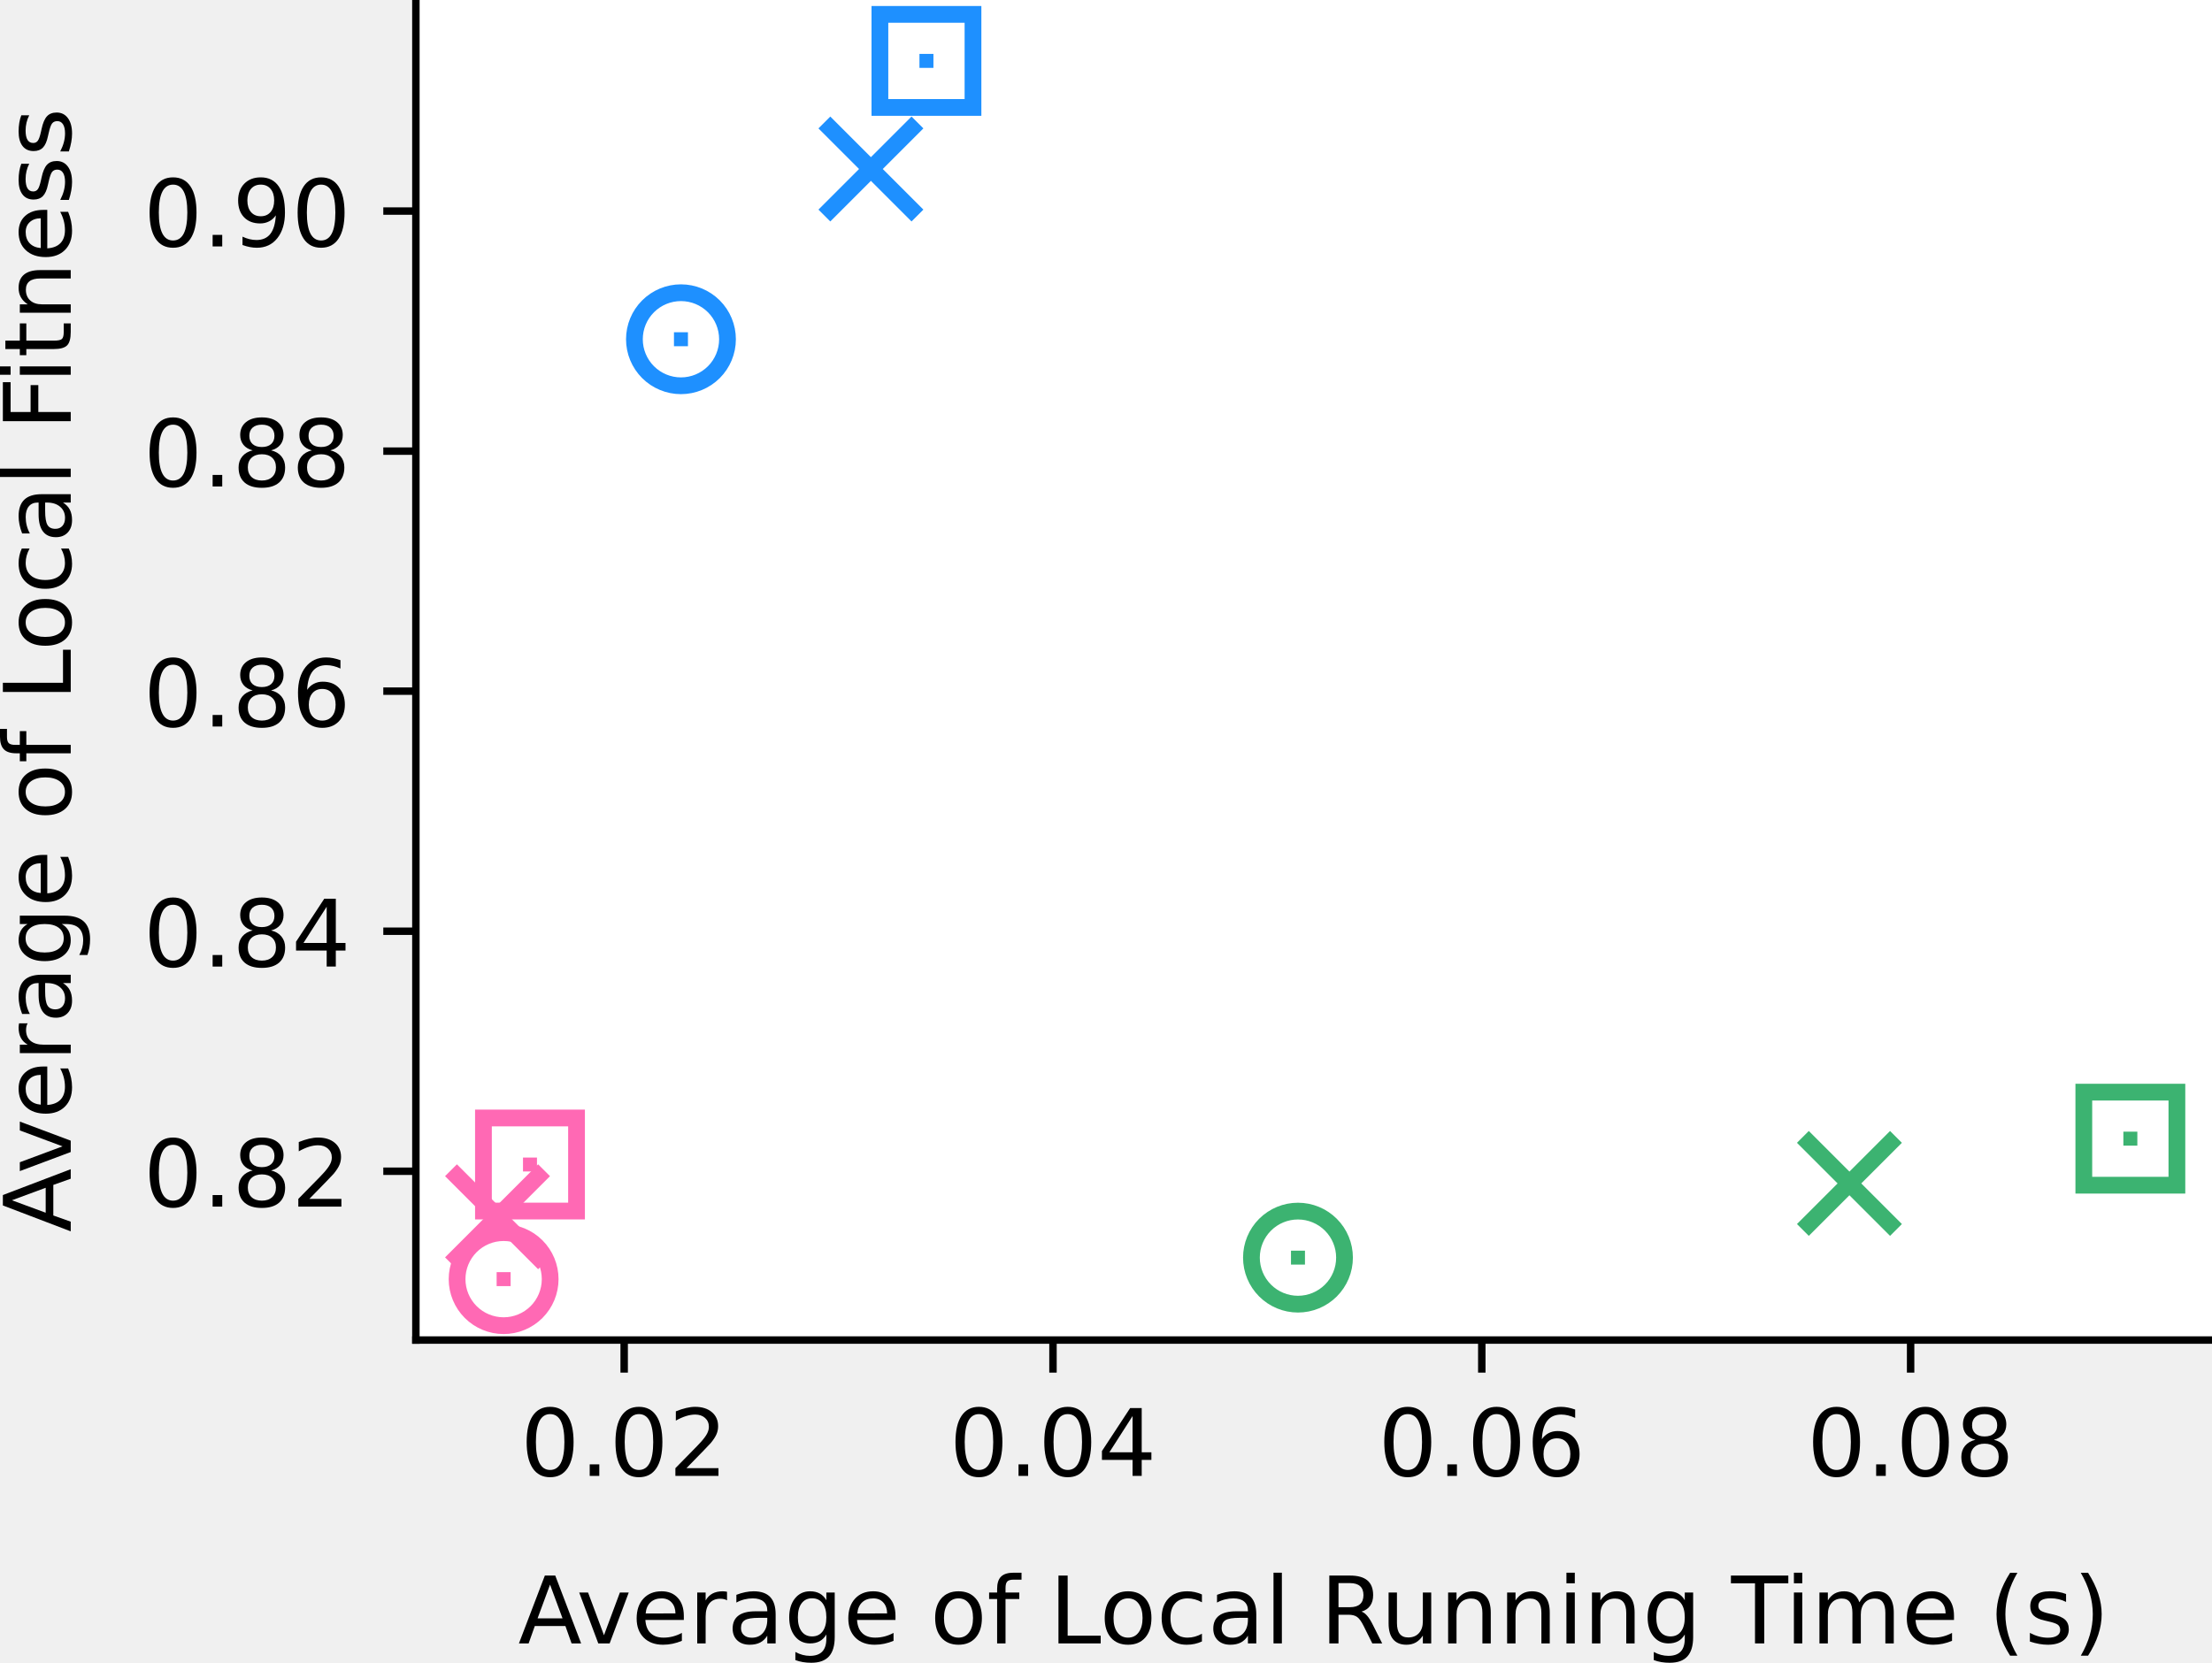
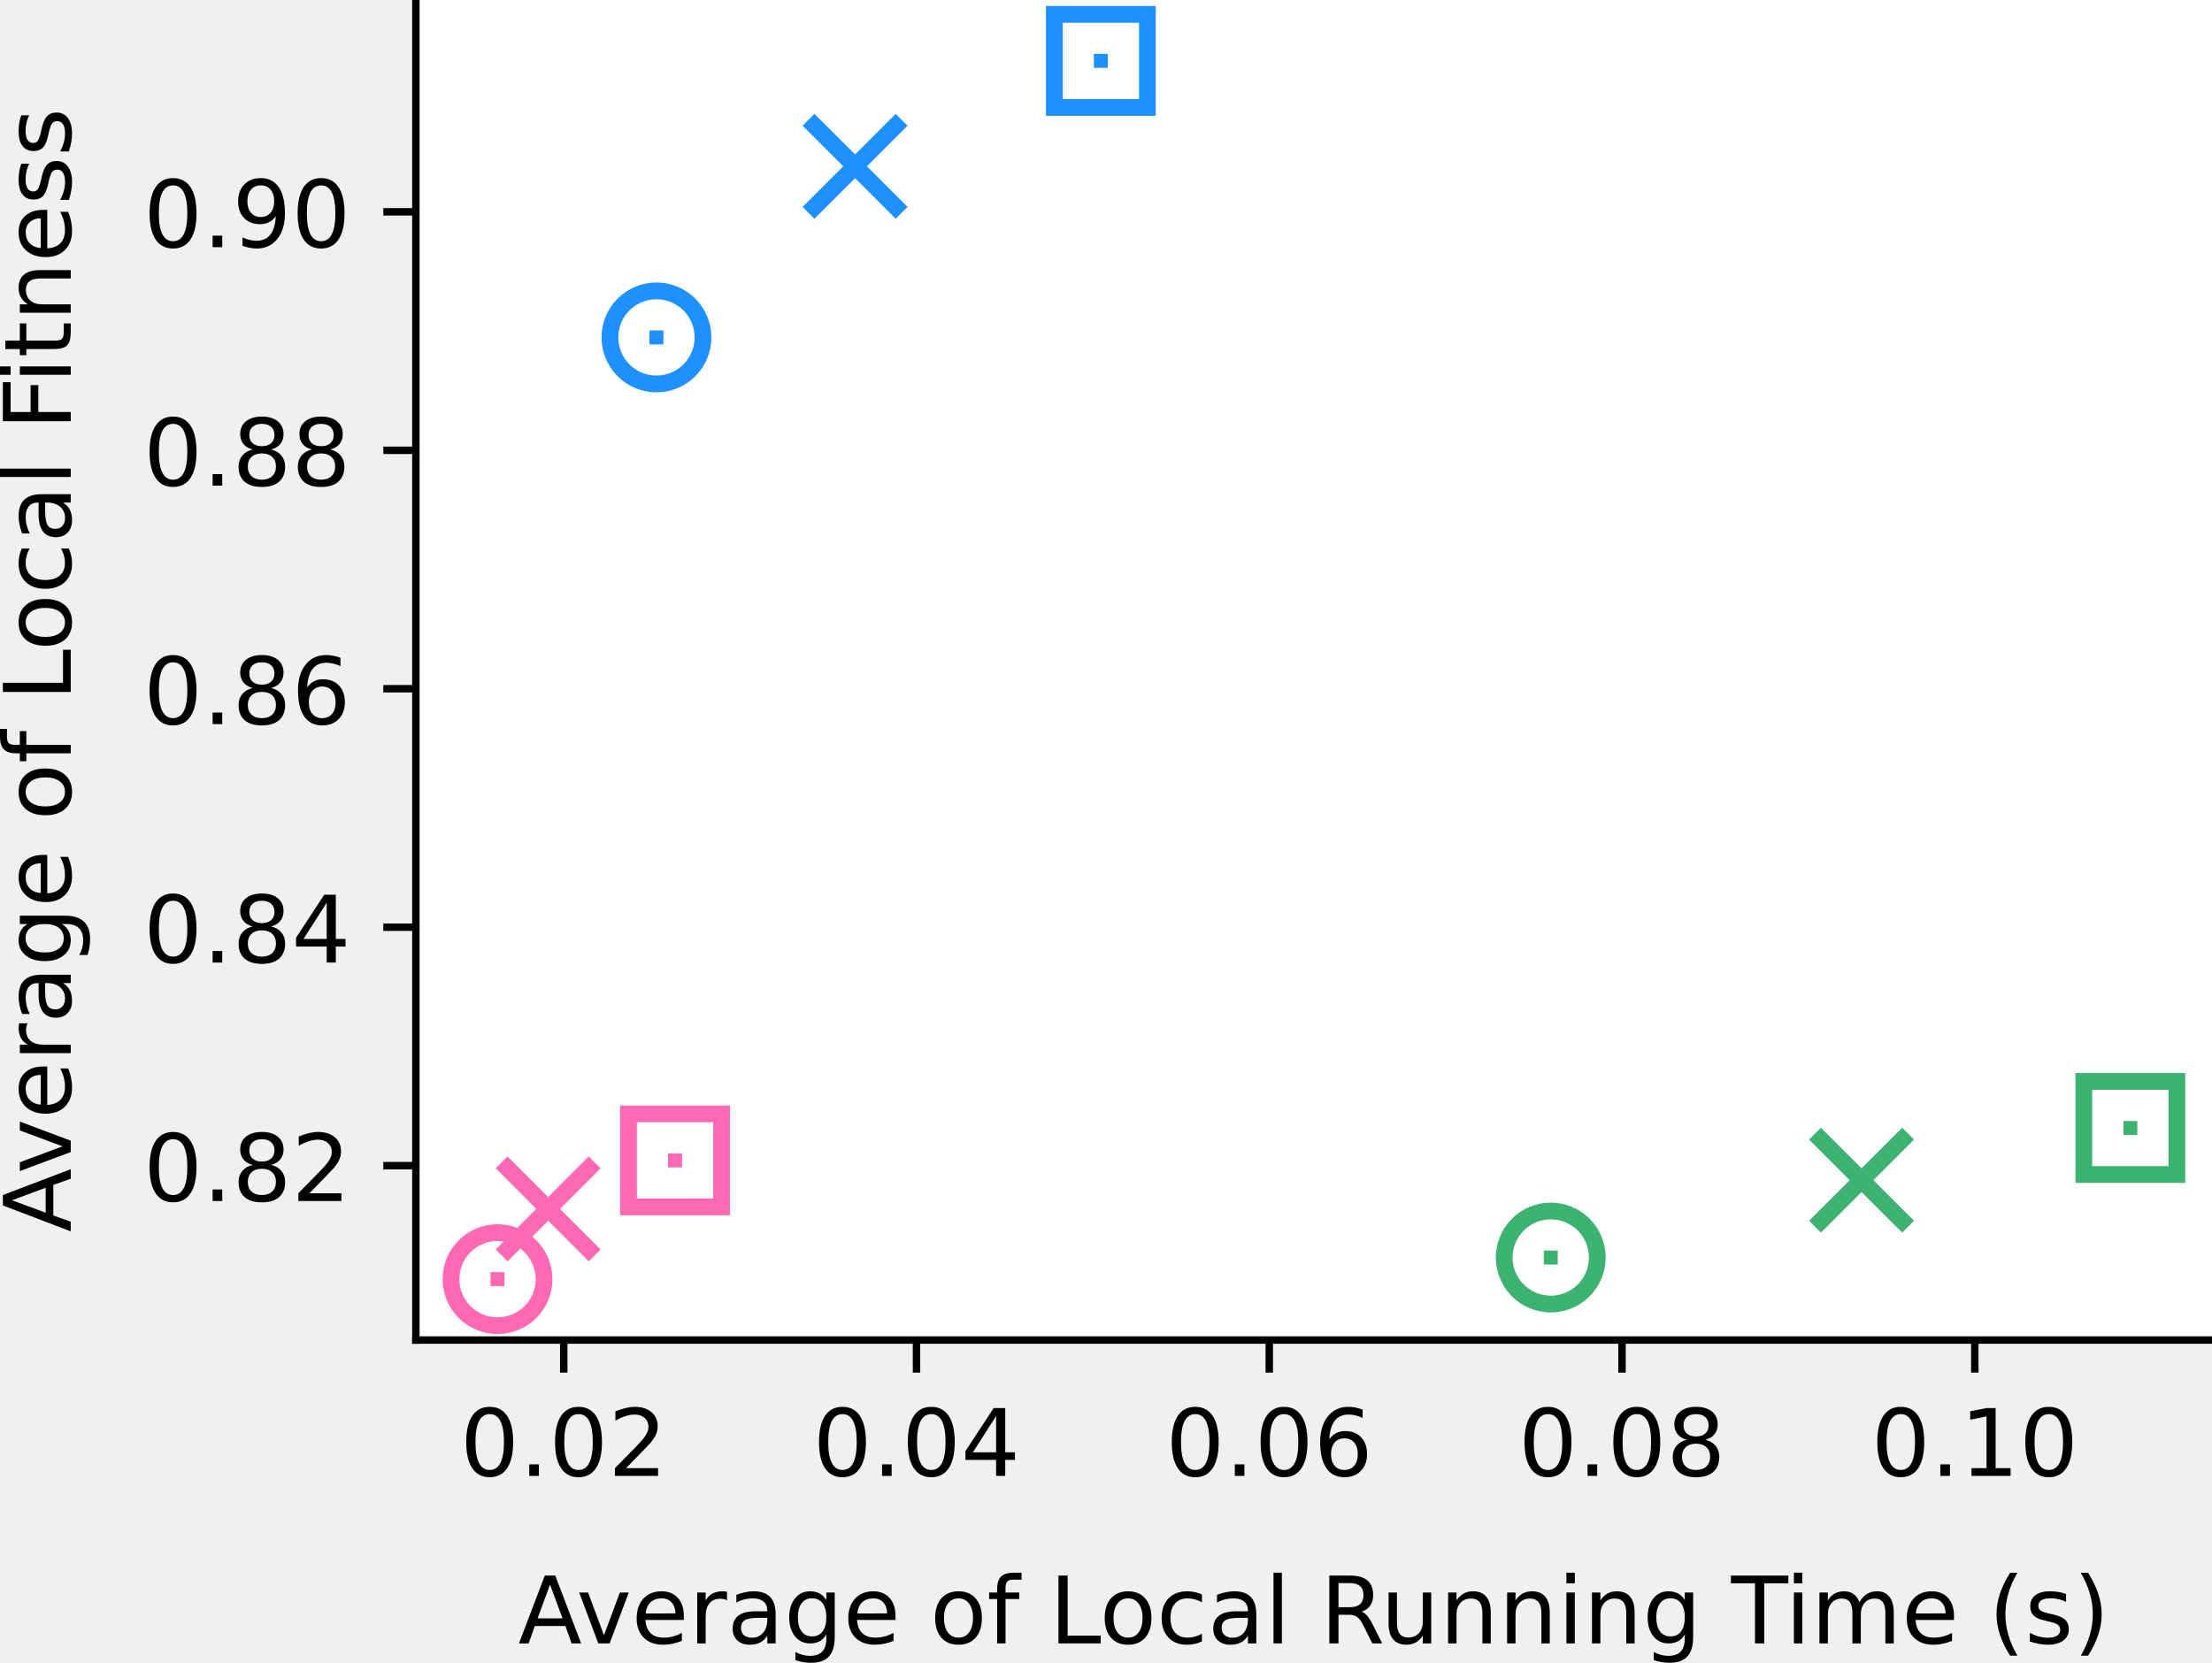
<svg xmlns="http://www.w3.org/2000/svg" xmlns:xlink="http://www.w3.org/1999/xlink" height="178.678pt" version="1.1" viewBox="0 0 237.638 178.678" width="237.638pt">
  <defs>
    <style type="text/css">*{stroke-linecap:butt;stroke-linejoin:round;}</style>
  </defs>
  <g id="figure_1">
    <g id="patch_1">
      <path d="M 0 178.678  L 237.638 178.678  L 237.638 0  L 0 0  z " style="fill:none;" />
    </g>
    <g id="axes_1">
      <g id="patch_2">
        <path d="M 44.678 144  L 237.638 144  L 237.638 0  L 44.678 0  z " style="fill:#ffffff;" />
      </g>
      <g id="matplotlib.axis_1">
        <g id="xtick_1">
          <g id="line2d_1">
            <defs>
-               <path d="M 0 0  L 0 3.5  " id="m10779508b9" style="stroke:#000000;stroke-width:0.8;" />
+               <path d="M 0 0  L 0 3.5  " id="m04b7992886" style="stroke:#000000;stroke-width:0.8;" />
            </defs>
            <g>
-               <use style="stroke:#000000;stroke-width:0.8;" x="67.055" xlink:href="#m10779508b9" y="144" />
+               <use style="stroke:#000000;stroke-width:0.8;" x="60.563" xlink:href="#m04b7992886" y="144" />
            </g>
          </g>
          <g id="text_1">
-             <g transform="translate(55.92201 158.5984)scale(0.1 -0.1)">
+             <g transform="translate(49.43037 158.5984)scale(0.1 -0.1)">
              <defs>
                <path d="M 31.781 66.406  Q 24.172 66.406 20.328 58.906  Q 16.5 51.422 16.5 36.375  Q 16.5 21.391 20.328 13.891  Q 24.172 6.391 31.781 6.391  Q 39.453 6.391 43.281 13.891  Q 47.125 21.391 47.125 36.375  Q 47.125 51.422 43.281 58.906  Q 39.453 66.406 31.781 66.406  z M 31.781 74.219  Q 44.047 74.219 50.516 64.516  Q 56.984 54.828 56.984 36.375  Q 56.984 17.969 50.516 8.266  Q 44.047 -1.422 31.781 -1.422  Q 19.531 -1.422 13.062 8.266  Q 6.594 17.969 6.594 36.375  Q 6.594 54.828 13.062 64.516  Q 19.531 74.219 31.781 74.219  z " id="DejaVuSans-48" />
                <path d="M 10.688 12.406  L 21 12.406  L 21 0  L 10.688 0  z " id="DejaVuSans-46" />
                <path d="M 19.188 8.297  L 53.609 8.297  L 53.609 0  L 7.328 0  L 7.328 8.297  Q 12.938 14.109 22.625 23.891  Q 32.328 33.688 34.812 36.531  Q 39.547 41.844 41.422 45.531  Q 43.312 49.219 43.312 52.781  Q 43.312 58.594 39.234 62.25  Q 35.156 65.922 28.609 65.922  Q 23.969 65.922 18.812 64.312  Q 13.672 62.703 7.812 59.422  L 7.812 69.391  Q 13.766 71.781 18.938 73  Q 24.125 74.219 28.422 74.219  Q 39.75 74.219 46.484 68.547  Q 53.219 62.891 53.219 53.422  Q 53.219 48.922 51.531 44.891  Q 49.859 40.875 45.406 35.406  Q 44.188 33.984 37.641 27.219  Q 31.109 20.453 19.188 8.297  z " id="DejaVuSans-50" />
              </defs>
              <use xlink:href="#DejaVuSans-48" />
              <use x="63.623" xlink:href="#DejaVuSans-46" />
              <use x="95.41" xlink:href="#DejaVuSans-48" />
              <use x="159.033" xlink:href="#DejaVuSans-50" />
            </g>
          </g>
        </g>
        <g id="xtick_2">
          <g id="line2d_2">
            <g>
-               <use style="stroke:#000000;stroke-width:0.8;" x="113.123" xlink:href="#m10779508b9" y="144" />
+               <use style="stroke:#000000;stroke-width:0.8;" x="98.461" xlink:href="#m04b7992886" y="144" />
            </g>
          </g>
          <g id="text_2">
-             <g transform="translate(101.9903 158.5984)scale(0.1 -0.1)">
+             <g transform="translate(87.3283 158.5984)scale(0.1 -0.1)">
              <defs>
                <path d="M 37.797 64.312  L 12.891 25.391  L 37.797 25.391  z M 35.203 72.906  L 47.609 72.906  L 47.609 25.391  L 58.016 25.391  L 58.016 17.188  L 47.609 17.188  L 47.609 0  L 37.797 0  L 37.797 17.188  L 4.891 17.188  L 4.891 26.703  z " id="DejaVuSans-52" />
              </defs>
              <use xlink:href="#DejaVuSans-48" />
              <use x="63.623" xlink:href="#DejaVuSans-46" />
              <use x="95.41" xlink:href="#DejaVuSans-48" />
              <use x="159.033" xlink:href="#DejaVuSans-52" />
            </g>
          </g>
        </g>
        <g id="xtick_3">
          <g id="line2d_3">
            <g>
-               <use style="stroke:#000000;stroke-width:0.8;" x="159.191" xlink:href="#m10779508b9" y="144" />
+               <use style="stroke:#000000;stroke-width:0.8;" x="136.359" xlink:href="#m04b7992886" y="144" />
            </g>
          </g>
          <g id="text_3">
-             <g transform="translate(148.0587 158.5984)scale(0.1 -0.1)">
+             <g transform="translate(125.2262 158.5984)scale(0.1 -0.1)">
              <defs>
                <path d="M 33.016 40.375  Q 26.375 40.375 22.484 35.828  Q 18.609 31.297 18.609 23.391  Q 18.609 15.531 22.484 10.953  Q 26.375 6.391 33.016 6.391  Q 39.656 6.391 43.531 10.953  Q 47.406 15.531 47.406 23.391  Q 47.406 31.297 43.531 35.828  Q 39.656 40.375 33.016 40.375  z M 52.594 71.297  L 52.594 62.312  Q 48.875 64.062 45.094 64.984  Q 41.312 65.922 37.594 65.922  Q 27.828 65.922 22.672 59.328  Q 17.531 52.734 16.797 39.406  Q 19.672 43.656 24.016 45.922  Q 28.375 48.188 33.594 48.188  Q 44.578 48.188 50.953 41.516  Q 57.328 34.859 57.328 23.391  Q 57.328 12.156 50.688 5.359  Q 44.047 -1.422 33.016 -1.422  Q 20.359 -1.422 13.672 8.266  Q 6.984 17.969 6.984 36.375  Q 6.984 53.656 15.188 63.938  Q 23.391 74.219 37.203 74.219  Q 40.922 74.219 44.703 73.484  Q 48.484 72.75 52.594 71.297  z " id="DejaVuSans-54" />
              </defs>
              <use xlink:href="#DejaVuSans-48" />
              <use x="63.623" xlink:href="#DejaVuSans-46" />
              <use x="95.41" xlink:href="#DejaVuSans-48" />
              <use x="159.033" xlink:href="#DejaVuSans-54" />
            </g>
          </g>
        </g>
        <g id="xtick_4">
          <g id="line2d_4">
            <g>
-               <use style="stroke:#000000;stroke-width:0.8;" x="205.26" xlink:href="#m10779508b9" y="144" />
+               <use style="stroke:#000000;stroke-width:0.8;" x="174.257" xlink:href="#m04b7992886" y="144" />
            </g>
          </g>
          <g id="text_4">
-             <g transform="translate(194.127 158.5984)scale(0.1 -0.1)">
+             <g transform="translate(163.1241 158.5984)scale(0.1 -0.1)">
              <defs>
                <path d="M 31.781 34.625  Q 24.75 34.625 20.719 30.859  Q 16.703 27.094 16.703 20.516  Q 16.703 13.922 20.719 10.156  Q 24.75 6.391 31.781 6.391  Q 38.812 6.391 42.859 10.172  Q 46.922 13.969 46.922 20.516  Q 46.922 27.094 42.891 30.859  Q 38.875 34.625 31.781 34.625  z M 21.922 38.812  Q 15.578 40.375 12.031 44.719  Q 8.5 49.078 8.5 55.328  Q 8.5 64.062 14.719 69.141  Q 20.953 74.219 31.781 74.219  Q 42.672 74.219 48.875 69.141  Q 55.078 64.062 55.078 55.328  Q 55.078 49.078 51.531 44.719  Q 48 40.375 41.703 38.812  Q 48.828 37.156 52.797 32.312  Q 56.781 27.484 56.781 20.516  Q 56.781 9.906 50.312 4.234  Q 43.844 -1.422 31.781 -1.422  Q 19.734 -1.422 13.25 4.234  Q 6.781 9.906 6.781 20.516  Q 6.781 27.484 10.781 32.312  Q 14.797 37.156 21.922 38.812  z M 18.312 54.391  Q 18.312 48.734 21.844 45.562  Q 25.391 42.391 31.781 42.391  Q 38.141 42.391 41.719 45.562  Q 45.312 48.734 45.312 54.391  Q 45.312 60.062 41.719 63.234  Q 38.141 66.406 31.781 66.406  Q 25.391 66.406 21.844 63.234  Q 18.312 60.062 18.312 54.391  z " id="DejaVuSans-56" />
              </defs>
              <use xlink:href="#DejaVuSans-48" />
              <use x="63.623" xlink:href="#DejaVuSans-46" />
              <use x="95.41" xlink:href="#DejaVuSans-48" />
              <use x="159.033" xlink:href="#DejaVuSans-56" />
            </g>
          </g>
        </g>
+         <g id="xtick_5">
+           <g id="line2d_5">
+             <g>
+               <use style="stroke:#000000;stroke-width:0.8;" x="212.155" xlink:href="#m04b7992886" y="144" />
+             </g>
+           </g>
+           <g id="text_5">
+             <g transform="translate(201.0221 158.5984)scale(0.1 -0.1)">
+               <defs>
+                 <path d="M 12.406 8.297  L 28.516 8.297  L 28.516 63.922  L 10.984 60.406  L 10.984 69.391  L 28.422 72.906  L 38.281 72.906  L 38.281 8.297  L 54.391 8.297  L 54.391 0  L 12.406 0  z " id="DejaVuSans-49" />
+               </defs>
+               <use xlink:href="#DejaVuSans-48" />
+               <use x="63.623" xlink:href="#DejaVuSans-46" />
+               <use x="95.41" xlink:href="#DejaVuSans-49" />
+               <use x="159.033" xlink:href="#DejaVuSans-48" />
+             </g>
+           </g>
+         </g>
      </g>
      <g id="matplotlib.axis_2">
        <g id="ytick_1">
-           <g id="line2d_5">
+           <g id="line2d_6">
            <defs>
-               <path d="M 0 0  L -3.5 0  " id="m8b1e08d382" style="stroke:#000000;stroke-width:0.8;" />
+               <path d="M 0 0  L -3.5 0  " id="md037fed52a" style="stroke:#000000;stroke-width:0.8;" />
            </defs>
            <g>
-               <use style="stroke:#000000;stroke-width:0.8;" x="44.678" xlink:href="#m8b1e08d382" y="125.861" />
-             </g>
-           </g>
-           <g id="text_5">
-             <g transform="translate(15.4125 129.6605)scale(0.1 -0.1)">
+               <use style="stroke:#000000;stroke-width:0.8;" x="44.678" xlink:href="#md037fed52a" y="125.261" />
+             </g>
+           </g>
+           <g id="text_6">
+             <g transform="translate(15.4125 129.0599)scale(0.1 -0.1)">
              <use xlink:href="#DejaVuSans-48" />
              <use x="63.623" xlink:href="#DejaVuSans-46" />
              <use x="95.41" xlink:href="#DejaVuSans-56" />
              <use x="159.033" xlink:href="#DejaVuSans-50" />
            </g>
          </g>
        </g>
        <g id="ytick_2">
-           <g id="line2d_6">
-             <g>
-               <use style="stroke:#000000;stroke-width:0.8;" x="44.678" xlink:href="#m8b1e08d382" y="100.066" />
-             </g>
-           </g>
-           <g id="text_6">
-             <g transform="translate(15.4125 103.8655)scale(0.1 -0.1)">
+           <g id="line2d_7">
+             <g>
+               <use style="stroke:#000000;stroke-width:0.8;" x="44.678" xlink:href="#md037fed52a" y="99.636" />
+             </g>
+           </g>
+           <g id="text_7">
+             <g transform="translate(15.4125 103.4354)scale(0.1 -0.1)">
              <use xlink:href="#DejaVuSans-48" />
              <use x="63.623" xlink:href="#DejaVuSans-46" />
              <use x="95.41" xlink:href="#DejaVuSans-56" />
              <use x="159.033" xlink:href="#DejaVuSans-52" />
            </g>
          </g>
        </g>
        <g id="ytick_3">
-           <g id="line2d_7">
-             <g>
-               <use style="stroke:#000000;stroke-width:0.8;" x="44.678" xlink:href="#m8b1e08d382" y="74.271" />
-             </g>
-           </g>
-           <g id="text_7">
-             <g transform="translate(15.4125 78.07055)scale(0.1 -0.1)">
+           <g id="line2d_8">
+             <g>
+               <use style="stroke:#000000;stroke-width:0.8;" x="44.678" xlink:href="#md037fed52a" y="74.012" />
+             </g>
+           </g>
+           <g id="text_8">
+             <g transform="translate(15.4125 77.81091)scale(0.1 -0.1)">
              <use xlink:href="#DejaVuSans-48" />
              <use x="63.623" xlink:href="#DejaVuSans-46" />
              <use x="95.41" xlink:href="#DejaVuSans-56" />
              <use x="159.033" xlink:href="#DejaVuSans-54" />
            </g>
          </g>
        </g>
        <g id="ytick_4">
-           <g id="line2d_8">
-             <g>
-               <use style="stroke:#000000;stroke-width:0.8;" x="44.678" xlink:href="#m8b1e08d382" y="48.476" />
-             </g>
-           </g>
-           <g id="text_8">
-             <g transform="translate(15.4125 52.27557)scale(0.1 -0.1)">
+           <g id="line2d_9">
+             <g>
+               <use style="stroke:#000000;stroke-width:0.8;" x="44.678" xlink:href="#md037fed52a" y="48.387" />
+             </g>
+           </g>
+           <g id="text_9">
+             <g transform="translate(15.4125 52.18639)scale(0.1 -0.1)">
              <use xlink:href="#DejaVuSans-48" />
              <use x="63.623" xlink:href="#DejaVuSans-46" />
              <use x="95.41" xlink:href="#DejaVuSans-56" />
              <use x="159.033" xlink:href="#DejaVuSans-56" />
            </g>
          </g>
        </g>
        <g id="ytick_5">
-           <g id="line2d_9">
-             <g>
-               <use style="stroke:#000000;stroke-width:0.8;" x="44.678" xlink:href="#m8b1e08d382" y="22.681" />
-             </g>
-           </g>
-           <g id="text_9">
-             <g transform="translate(15.4125 26.48058)scale(0.1 -0.1)">
+           <g id="line2d_10">
+             <g>
+               <use style="stroke:#000000;stroke-width:0.8;" x="44.678" xlink:href="#md037fed52a" y="22.763" />
+             </g>
+           </g>
+           <g id="text_10">
+             <g transform="translate(15.4125 26.56187)scale(0.1 -0.1)">
              <defs>
                <path d="M 10.984 1.516  L 10.984 10.5  Q 14.703 8.734 18.5 7.812  Q 22.312 6.891 25.984 6.891  Q 35.75 6.891 40.891 13.453  Q 46.047 20.016 46.781 33.406  Q 43.953 29.203 39.594 26.953  Q 35.25 24.703 29.984 24.703  Q 19.047 24.703 12.672 31.312  Q 6.297 37.938 6.297 49.422  Q 6.297 60.641 12.938 67.422  Q 19.578 74.219 30.609 74.219  Q 43.266 74.219 49.922 64.516  Q 56.594 54.828 56.594 36.375  Q 56.594 19.141 48.406 8.859  Q 40.234 -1.422 26.422 -1.422  Q 22.703 -1.422 18.891 -0.688  Q 15.094 0.047 10.984 1.516  z M 30.609 32.422  Q 37.25 32.422 41.125 36.953  Q 45.016 41.5 45.016 49.422  Q 45.016 57.281 41.125 61.844  Q 37.25 66.406 30.609 66.406  Q 23.969 66.406 20.094 61.844  Q 16.219 57.281 16.219 49.422  Q 16.219 41.5 20.094 36.953  Q 23.969 32.422 30.609 32.422  z " id="DejaVuSans-57" />
              </defs>
              <use xlink:href="#DejaVuSans-48" />
              <use x="63.623" xlink:href="#DejaVuSans-46" />
              <use x="95.41" xlink:href="#DejaVuSans-57" />
              <use x="159.033" xlink:href="#DejaVuSans-48" />
            </g>
          </g>
        </g>
      </g>
-       <g id="line2d_10">
-         <path clip-path="url(#p8c81e9e8a2)" d="M 73.156 36.455  " style="fill:none;stroke:#1e90ff;stroke-linecap:square;stroke-width:1.5;" />
-         <defs>
-           <path d="M 0 5  C 1.326 5 2.598 4.473 3.536 3.536  C 4.473 2.598 5 1.326 5 0  C 5 -1.326 4.473 -2.598 3.536 -3.536  C 2.598 -4.473 1.326 -5 0 -5  C -1.326 -5 -2.598 -4.473 -3.536 -3.536  C -4.473 -2.598 -5 -1.326 -5 0  C -5 1.326 -4.473 2.598 -3.536 3.536  C -2.598 4.473 -1.326 5 0 5  z " id="m576cdbaae3" style="stroke:#1e90ff;stroke-width:1.8;" />
-         </defs>
-         <g clip-path="url(#p8c81e9e8a2)">
-           <use style="fill-opacity:0;stroke:#1e90ff;stroke-width:1.8;" x="73.156" xlink:href="#m576cdbaae3" y="36.455" />
-         </g>
-       </g>
      <g id="line2d_11">
-         <path clip-path="url(#p8c81e9e8a2)" d="M 139.443 135.143  " style="fill:none;stroke:#3cb371;stroke-linecap:square;stroke-width:1.5;" />
-         <defs>
-           <path d="M 0 5  C 1.326 5 2.598 4.473 3.536 3.536  C 4.473 2.598 5 1.326 5 0  C 5 -1.326 4.473 -2.598 3.536 -3.536  C 2.598 -4.473 1.326 -5 0 -5  C -1.326 -5 -2.598 -4.473 -3.536 -3.536  C -4.473 -2.598 -5 -1.326 -5 0  C -5 1.326 -4.473 2.598 -3.536 3.536  C -2.598 4.473 -1.326 5 0 5  z " id="m2046cdfc08" style="stroke:#3cb371;stroke-width:1.8;" />
-         </defs>
-         <g clip-path="url(#p8c81e9e8a2)">
-           <use style="fill-opacity:0;stroke:#3cb371;stroke-width:1.8;" x="139.443" xlink:href="#m2046cdfc08" y="135.143" />
+         <path clip-path="url(#p6da28f6915)" d="M 70.524 36.258  " style="fill:none;stroke:#1e90ff;stroke-linecap:square;stroke-width:1.5;" />
+         <defs>
+           <path d="M 0 5  C 1.326 5 2.598 4.473 3.536 3.536  C 4.473 2.598 5 1.326 5 0  C 5 -1.326 4.473 -2.598 3.536 -3.536  C 2.598 -4.473 1.326 -5 0 -5  C -1.326 -5 -2.598 -4.473 -3.536 -3.536  C -4.473 -2.598 -5 -1.326 -5 0  C -5 1.326 -4.473 2.598 -3.536 3.536  C -2.598 4.473 -1.326 5 0 5  z " id="me47eced900" style="stroke:#1e90ff;stroke-width:1.8;" />
+         </defs>
+         <g clip-path="url(#p6da28f6915)">
+           <use style="fill-opacity:0;stroke:#1e90ff;stroke-width:1.8;" x="70.524" xlink:href="#me47eced900" y="36.258" />
        </g>
      </g>
      <g id="line2d_12">
-         <path clip-path="url(#p8c81e9e8a2)" d="M 54.105 137.455  " style="fill:none;stroke:#ff69b4;stroke-linecap:square;stroke-width:1.5;" />
-         <defs>
-           <path d="M 0 5  C 1.326 5 2.598 4.473 3.536 3.536  C 4.473 2.598 5 1.326 5 0  C 5 -1.326 4.473 -2.598 3.536 -3.536  C 2.598 -4.473 1.326 -5 0 -5  C -1.326 -5 -2.598 -4.473 -3.536 -3.536  C -4.473 -2.598 -5 -1.326 -5 0  C -5 1.326 -4.473 2.598 -3.536 3.536  C -2.598 4.473 -1.326 5 0 5  z " id="m2261aed80c" style="stroke:#ff69b4;stroke-width:1.8;" />
-         </defs>
-         <g clip-path="url(#p8c81e9e8a2)">
-           <use style="fill-opacity:0;stroke:#ff69b4;stroke-width:1.8;" x="54.105" xlink:href="#m2261aed80c" y="137.455" />
+         <path clip-path="url(#p6da28f6915)" d="M 166.599 135.132  " style="fill:none;stroke:#3cb371;stroke-linecap:square;stroke-width:1.5;" />
+         <defs>
+           <path d="M 0 5  C 1.326 5 2.598 4.473 3.536 3.536  C 4.473 2.598 5 1.326 5 0  C 5 -1.326 4.473 -2.598 3.536 -3.536  C 2.598 -4.473 1.326 -5 0 -5  C -1.326 -5 -2.598 -4.473 -3.536 -3.536  C -4.473 -2.598 -5 -1.326 -5 0  C -5 1.326 -4.473 2.598 -3.536 3.536  C -2.598 4.473 -1.326 5 0 5  z " id="m5463632757" style="stroke:#3cb371;stroke-width:1.8;" />
+         </defs>
+         <g clip-path="url(#p6da28f6915)">
+           <use style="fill-opacity:0;stroke:#3cb371;stroke-width:1.8;" x="166.599" xlink:href="#m5463632757" y="135.132" />
        </g>
      </g>
      <g id="line2d_13">
-         <path clip-path="url(#p8c81e9e8a2)" d="M 93.563 18.16  " style="fill:none;stroke:#1e90ff;stroke-linecap:square;stroke-width:1.5;" />
-         <defs>
-           <path d="M -5 5  L 5 -5  M -5 -5  L 5 5  " id="ma1bd01b7bd" style="stroke:#1e90ff;stroke-width:1.8;" />
-         </defs>
-         <g clip-path="url(#p8c81e9e8a2)">
-           <use style="fill-opacity:0;stroke:#1e90ff;stroke-width:1.8;" x="93.563" xlink:href="#ma1bd01b7bd" y="18.16" />
+         <path clip-path="url(#p6da28f6915)" d="M 53.449 137.455  " style="fill:none;stroke:#ff69b4;stroke-linecap:square;stroke-width:1.5;" />
+         <defs>
+           <path d="M 0 5  C 1.326 5 2.598 4.473 3.536 3.536  C 4.473 2.598 5 1.326 5 0  C 5 -1.326 4.473 -2.598 3.536 -3.536  C 2.598 -4.473 1.326 -5 0 -5  C -1.326 -5 -2.598 -4.473 -3.536 -3.536  C -4.473 -2.598 -5 -1.326 -5 0  C -5 1.326 -4.473 2.598 -3.536 3.536  C -2.598 4.473 -1.326 5 0 5  z " id="m394f934a3d" style="stroke:#ff69b4;stroke-width:1.8;" />
+         </defs>
+         <g clip-path="url(#p6da28f6915)">
+           <use style="fill-opacity:0;stroke:#ff69b4;stroke-width:1.8;" x="53.449" xlink:href="#m394f934a3d" y="137.455" />
        </g>
      </g>
      <g id="line2d_14">
-         <path clip-path="url(#p8c81e9e8a2)" d="M 198.687 127.169  " style="fill:none;stroke:#3cb371;stroke-linecap:square;stroke-width:1.5;" />
-         <defs>
-           <path d="M -5 5  L 5 -5  M -5 -5  L 5 5  " id="m7801e6fb67" style="stroke:#3cb371;stroke-width:1.8;" />
-         </defs>
-         <g clip-path="url(#p8c81e9e8a2)">
-           <use style="fill-opacity:0;stroke:#3cb371;stroke-width:1.8;" x="198.687" xlink:href="#m7801e6fb67" y="127.169" />
+         <path clip-path="url(#p6da28f6915)" d="M 91.861 17.871  " style="fill:none;stroke:#1e90ff;stroke-linecap:square;stroke-width:1.5;" />
+         <defs>
+           <path d="M -5 5  L 5 -5  M -5 -5  L 5 5  " id="m9933b2c518" style="stroke:#1e90ff;stroke-width:1.8;" />
+         </defs>
+         <g clip-path="url(#p6da28f6915)">
+           <use style="fill-opacity:0;stroke:#1e90ff;stroke-width:1.8;" x="91.861" xlink:href="#m9933b2c518" y="17.871" />
        </g>
      </g>
      <g id="line2d_15">
-         <path clip-path="url(#p8c81e9e8a2)" d="M 53.449 130.752  " style="fill:none;stroke:#ff69b4;stroke-linecap:square;stroke-width:1.5;" />
-         <defs>
-           <path d="M -5 5  L 5 -5  M -5 -5  L 5 5  " id="m111b54f1e3" style="stroke:#ff69b4;stroke-width:1.8;" />
-         </defs>
-         <g clip-path="url(#p8c81e9e8a2)">
-           <use style="fill-opacity:0;stroke:#ff69b4;stroke-width:1.8;" x="53.449" xlink:href="#m111b54f1e3" y="130.752" />
+         <path clip-path="url(#p6da28f6915)" d="M 199.991 126.821  " style="fill:none;stroke:#3cb371;stroke-linecap:square;stroke-width:1.5;" />
+         <defs>
+           <path d="M -5 5  L 5 -5  M -5 -5  L 5 5  " id="m3d151ee0a0" style="stroke:#3cb371;stroke-width:1.8;" />
+         </defs>
+         <g clip-path="url(#p6da28f6915)">
+           <use style="fill-opacity:0;stroke:#3cb371;stroke-width:1.8;" x="199.991" xlink:href="#m3d151ee0a0" y="126.821" />
        </g>
      </g>
      <g id="line2d_16">
-         <path clip-path="url(#p8c81e9e8a2)" d="M 99.529 6.545  " style="fill:none;stroke:#1e90ff;stroke-linecap:square;stroke-width:1.5;" />
-         <defs>
-           <path d="M -5 5  L 5 5  L 5 -5  L -5 -5  z " id="m6df6e815da" style="stroke:#1e90ff;stroke-linejoin:miter;stroke-width:1.8;" />
-         </defs>
-         <g clip-path="url(#p8c81e9e8a2)">
-           <use style="fill-opacity:0;stroke:#1e90ff;stroke-linejoin:miter;stroke-width:1.8;" x="99.529" xlink:href="#m6df6e815da" y="6.545" />
+         <path clip-path="url(#p6da28f6915)" d="M 58.887 129.907  " style="fill:none;stroke:#ff69b4;stroke-linecap:square;stroke-width:1.5;" />
+         <defs>
+           <path d="M -5 5  L 5 -5  M -5 -5  L 5 5  " id="m3851878a53" style="stroke:#ff69b4;stroke-width:1.8;" />
+         </defs>
+         <g clip-path="url(#p6da28f6915)">
+           <use style="fill-opacity:0;stroke:#ff69b4;stroke-width:1.8;" x="58.887" xlink:href="#m3851878a53" y="129.907" />
        </g>
      </g>
      <g id="line2d_17">
-         <path clip-path="url(#p8c81e9e8a2)" d="M 228.867 122.36  " style="fill:none;stroke:#3cb371;stroke-linecap:square;stroke-width:1.5;" />
-         <defs>
-           <path d="M -5 5  L 5 5  L 5 -5  L -5 -5  z " id="m2033af3587" style="stroke:#3cb371;stroke-linejoin:miter;stroke-width:1.8;" />
-         </defs>
-         <g clip-path="url(#p8c81e9e8a2)">
-           <use style="fill-opacity:0;stroke:#3cb371;stroke-linejoin:miter;stroke-width:1.8;" x="228.867" xlink:href="#m2033af3587" y="122.36" />
+         <path clip-path="url(#p6da28f6915)" d="M 118.268 6.545  " style="fill:none;stroke:#1e90ff;stroke-linecap:square;stroke-width:1.5;" />
+         <defs>
+           <path d="M -5 5  L 5 5  L 5 -5  L -5 -5  z " id="m812c528612" style="stroke:#1e90ff;stroke-linejoin:miter;stroke-width:1.8;" />
+         </defs>
+         <g clip-path="url(#p6da28f6915)">
+           <use style="fill-opacity:0;stroke:#1e90ff;stroke-linejoin:miter;stroke-width:1.8;" x="118.268" xlink:href="#m812c528612" y="6.545" />
        </g>
      </g>
      <g id="line2d_18">
-         <path clip-path="url(#p8c81e9e8a2)" d="M 56.937 125.137  " style="fill:none;stroke:#ff69b4;stroke-linecap:square;stroke-width:1.5;" />
-         <defs>
-           <path d="M -5 5  L 5 5  L 5 -5  L -5 -5  z " id="m627cb152ee" style="stroke:#ff69b4;stroke-linejoin:miter;stroke-width:1.8;" />
-         </defs>
-         <g clip-path="url(#p8c81e9e8a2)">
-           <use style="fill-opacity:0;stroke:#ff69b4;stroke-linejoin:miter;stroke-width:1.8;" x="56.937" xlink:href="#m627cb152ee" y="125.137" />
+         <path clip-path="url(#p6da28f6915)" d="M 228.867 121.208  " style="fill:none;stroke:#3cb371;stroke-linecap:square;stroke-width:1.5;" />
+         <defs>
+           <path d="M -5 5  L 5 5  L 5 -5  L -5 -5  z " id="m03bf533fb2" style="stroke:#3cb371;stroke-linejoin:miter;stroke-width:1.8;" />
+         </defs>
+         <g clip-path="url(#p6da28f6915)">
+           <use style="fill-opacity:0;stroke:#3cb371;stroke-linejoin:miter;stroke-width:1.8;" x="228.867" xlink:href="#m03bf533fb2" y="121.208" />
+         </g>
+       </g>
+       <g id="line2d_19">
+         <path clip-path="url(#p6da28f6915)" d="M 72.522 124.697  " style="fill:none;stroke:#ff69b4;stroke-linecap:square;stroke-width:1.5;" />
+         <defs>
+           <path d="M -5 5  L 5 5  L 5 -5  L -5 -5  z " id="m78dbe96bac" style="stroke:#ff69b4;stroke-linejoin:miter;stroke-width:1.8;" />
+         </defs>
+         <g clip-path="url(#p6da28f6915)">
+           <use style="fill-opacity:0;stroke:#ff69b4;stroke-linejoin:miter;stroke-width:1.8;" x="72.522" xlink:href="#m78dbe96bac" y="124.697" />
        </g>
      </g>
      <g id="patch_3">
        <path d="M 44.678 144  L 44.678 0  " style="fill:none;stroke:#000000;stroke-linecap:square;stroke-linejoin:miter;stroke-width:0.8;" />
      </g>
      <g id="patch_4">
        <path d="M 44.678 144  L 237.638 144  " style="fill:none;stroke:#000000;stroke-linecap:square;stroke-linejoin:miter;stroke-width:0.8;" />
      </g>
    </g>
    <g id="axes_2">
      <g id="patch_5">
        <path d="M 44.678 144  L 237.638 144  L 237.638 0  L 44.678 0  z " style="fill:none;" />
      </g>
      <g id="matplotlib.axis_3">
-         <g id="text_10">
+         <g id="text_11">
          <g transform="translate(55.67297 176.5984)scale(0.1 -0.1)">
            <defs>
              <path d="M 34.188 63.188  L 20.797 26.906  L 47.609 26.906  z M 28.609 72.906  L 39.797 72.906  L 67.578 0  L 57.328 0  L 50.688 18.703  L 17.828 18.703  L 11.188 0  L 0.781 0  z " id="DejaVuSans-65" />
              <path d="M 2.984 54.688  L 12.5 54.688  L 29.594 8.797  L 46.688 54.688  L 56.203 54.688  L 35.688 0  L 23.484 0  z " id="DejaVuSans-118" />
              <path d="M 56.203 29.594  L 56.203 25.203  L 14.891 25.203  Q 15.484 15.922 20.484 11.062  Q 25.484 6.203 34.422 6.203  Q 39.594 6.203 44.453 7.469  Q 49.312 8.734 54.109 11.281  L 54.109 2.781  Q 49.266 0.734 44.188 -0.344  Q 39.109 -1.422 33.891 -1.422  Q 20.797 -1.422 13.156 6.188  Q 5.516 13.812 5.516 26.812  Q 5.516 40.234 12.766 48.109  Q 20.016 56 32.328 56  Q 43.359 56 49.781 48.891  Q 56.203 41.797 56.203 29.594  z M 47.219 32.234  Q 47.125 39.594 43.094 43.984  Q 39.062 48.391 32.422 48.391  Q 24.906 48.391 20.391 44.141  Q 15.875 39.891 15.188 32.172  z " id="DejaVuSans-101" />
              <path d="M 41.109 46.297  Q 39.594 47.172 37.812 47.578  Q 36.031 48 33.891 48  Q 26.266 48 22.188 43.047  Q 18.109 38.094 18.109 28.812  L 18.109 0  L 9.078 0  L 9.078 54.688  L 18.109 54.688  L 18.109 46.188  Q 20.953 51.172 25.484 53.578  Q 30.031 56 36.531 56  Q 37.453 56 38.578 55.875  Q 39.703 55.766 41.062 55.516  z " id="DejaVuSans-114" />
              <path d="M 34.281 27.484  Q 23.391 27.484 19.188 25  Q 14.984 22.516 14.984 16.5  Q 14.984 11.719 18.141 8.906  Q 21.297 6.109 26.703 6.109  Q 34.188 6.109 38.703 11.406  Q 43.219 16.703 43.219 25.484  L 43.219 27.484  z M 52.203 31.203  L 52.203 0  L 43.219 0  L 43.219 8.297  Q 40.141 3.328 35.547 0.953  Q 30.953 -1.422 24.312 -1.422  Q 15.922 -1.422 10.953 3.297  Q 6 8.016 6 15.922  Q 6 25.141 12.172 29.828  Q 18.359 34.516 30.609 34.516  L 43.219 34.516  L 43.219 35.406  Q 43.219 41.609 39.141 45  Q 35.062 48.391 27.688 48.391  Q 23 48.391 18.547 47.266  Q 14.109 46.141 10.016 43.891  L 10.016 52.203  Q 14.938 54.109 19.578 55.047  Q 24.219 56 28.609 56  Q 40.484 56 46.344 49.844  Q 52.203 43.703 52.203 31.203  z " id="DejaVuSans-97" />
              <path d="M 45.406 27.984  Q 45.406 37.75 41.375 43.109  Q 37.359 48.484 30.078 48.484  Q 22.859 48.484 18.828 43.109  Q 14.797 37.75 14.797 27.984  Q 14.797 18.266 18.828 12.891  Q 22.859 7.516 30.078 7.516  Q 37.359 7.516 41.375 12.891  Q 45.406 18.266 45.406 27.984  z M 54.391 6.781  Q 54.391 -7.172 48.188 -13.984  Q 42 -20.797 29.203 -20.797  Q 24.469 -20.797 20.266 -20.094  Q 16.062 -19.391 12.109 -17.922  L 12.109 -9.188  Q 16.062 -11.328 19.922 -12.344  Q 23.781 -13.375 27.781 -13.375  Q 36.625 -13.375 41.016 -8.766  Q 45.406 -4.156 45.406 5.172  L 45.406 9.625  Q 42.625 4.781 38.281 2.391  Q 33.938 0 27.875 0  Q 17.828 0 11.672 7.656  Q 5.516 15.328 5.516 27.984  Q 5.516 40.672 11.672 48.328  Q 17.828 56 27.875 56  Q 33.938 56 38.281 53.609  Q 42.625 51.219 45.406 46.391  L 45.406 54.688  L 54.391 54.688  z " id="DejaVuSans-103" />
              <path id="DejaVuSans-32" />
              <path d="M 30.609 48.391  Q 23.391 48.391 19.188 42.75  Q 14.984 37.109 14.984 27.297  Q 14.984 17.484 19.156 11.844  Q 23.344 6.203 30.609 6.203  Q 37.797 6.203 41.984 11.859  Q 46.188 17.531 46.188 27.297  Q 46.188 37.016 41.984 42.703  Q 37.797 48.391 30.609 48.391  z M 30.609 56  Q 42.328 56 49.016 48.375  Q 55.719 40.766 55.719 27.297  Q 55.719 13.875 49.016 6.219  Q 42.328 -1.422 30.609 -1.422  Q 18.844 -1.422 12.172 6.219  Q 5.516 13.875 5.516 27.297  Q 5.516 40.766 12.172 48.375  Q 18.844 56 30.609 56  z " id="DejaVuSans-111" />
              <path d="M 37.109 75.984  L 37.109 68.5  L 28.516 68.5  Q 23.688 68.5 21.797 66.547  Q 19.922 64.594 19.922 59.516  L 19.922 54.688  L 34.719 54.688  L 34.719 47.703  L 19.922 47.703  L 19.922 0  L 10.891 0  L 10.891 47.703  L 2.297 47.703  L 2.297 54.688  L 10.891 54.688  L 10.891 58.5  Q 10.891 67.625 15.141 71.797  Q 19.391 75.984 28.609 75.984  z " id="DejaVuSans-102" />
              <path d="M 9.812 72.906  L 19.672 72.906  L 19.672 8.297  L 55.172 8.297  L 55.172 0  L 9.812 0  z " id="DejaVuSans-76" />
              <path d="M 48.781 52.594  L 48.781 44.188  Q 44.969 46.297 41.141 47.344  Q 37.312 48.391 33.406 48.391  Q 24.656 48.391 19.812 42.844  Q 14.984 37.312 14.984 27.297  Q 14.984 17.281 19.812 11.734  Q 24.656 6.203 33.406 6.203  Q 37.312 6.203 41.141 7.25  Q 44.969 8.297 48.781 10.406  L 48.781 2.094  Q 45.016 0.344 40.984 -0.531  Q 36.969 -1.422 32.422 -1.422  Q 20.062 -1.422 12.781 6.344  Q 5.516 14.109 5.516 27.297  Q 5.516 40.672 12.859 48.328  Q 20.219 56 33.016 56  Q 37.156 56 41.109 55.141  Q 45.062 54.297 48.781 52.594  z " id="DejaVuSans-99" />
              <path d="M 9.422 75.984  L 18.406 75.984  L 18.406 0  L 9.422 0  z " id="DejaVuSans-108" />
              <path d="M 44.391 34.188  Q 47.562 33.109 50.562 29.594  Q 53.562 26.078 56.594 19.922  L 66.609 0  L 56 0  L 46.688 18.703  Q 43.062 26.031 39.672 28.422  Q 36.281 30.812 30.422 30.812  L 19.672 30.812  L 19.672 0  L 9.812 0  L 9.812 72.906  L 32.078 72.906  Q 44.578 72.906 50.734 67.672  Q 56.891 62.453 56.891 51.906  Q 56.891 45.016 53.688 40.469  Q 50.484 35.938 44.391 34.188  z M 19.672 64.797  L 19.672 38.922  L 32.078 38.922  Q 39.203 38.922 42.844 42.219  Q 46.484 45.516 46.484 51.906  Q 46.484 58.297 42.844 61.547  Q 39.203 64.797 32.078 64.797  z " id="DejaVuSans-82" />
              <path d="M 8.5 21.578  L 8.5 54.688  L 17.484 54.688  L 17.484 21.922  Q 17.484 14.156 20.5 10.266  Q 23.531 6.391 29.594 6.391  Q 36.859 6.391 41.078 11.031  Q 45.312 15.672 45.312 23.688  L 45.312 54.688  L 54.297 54.688  L 54.297 0  L 45.312 0  L 45.312 8.406  Q 42.047 3.422 37.719 1  Q 33.406 -1.422 27.688 -1.422  Q 18.266 -1.422 13.375 4.438  Q 8.5 10.297 8.5 21.578  z M 31.109 56  z " id="DejaVuSans-117" />
              <path d="M 54.891 33.016  L 54.891 0  L 45.906 0  L 45.906 32.719  Q 45.906 40.484 42.875 44.328  Q 39.844 48.188 33.797 48.188  Q 26.516 48.188 22.312 43.547  Q 18.109 38.922 18.109 30.906  L 18.109 0  L 9.078 0  L 9.078 54.688  L 18.109 54.688  L 18.109 46.188  Q 21.344 51.125 25.703 53.562  Q 30.078 56 35.797 56  Q 45.219 56 50.047 50.172  Q 54.891 44.344 54.891 33.016  z " id="DejaVuSans-110" />
              <path d="M 9.422 54.688  L 18.406 54.688  L 18.406 0  L 9.422 0  z M 9.422 75.984  L 18.406 75.984  L 18.406 64.594  L 9.422 64.594  z " id="DejaVuSans-105" />
              <path d="M -0.297 72.906  L 61.375 72.906  L 61.375 64.594  L 35.5 64.594  L 35.5 0  L 25.594 0  L 25.594 64.594  L -0.297 64.594  z " id="DejaVuSans-84" />
              <path d="M 52 44.188  Q 55.375 50.25 60.062 53.125  Q 64.75 56 71.094 56  Q 79.641 56 84.281 50.016  Q 88.922 44.047 88.922 33.016  L 88.922 0  L 79.891 0  L 79.891 32.719  Q 79.891 40.578 77.094 44.375  Q 74.312 48.188 68.609 48.188  Q 61.625 48.188 57.562 43.547  Q 53.516 38.922 53.516 30.906  L 53.516 0  L 44.484 0  L 44.484 32.719  Q 44.484 40.625 41.703 44.406  Q 38.922 48.188 33.109 48.188  Q 26.219 48.188 22.156 43.531  Q 18.109 38.875 18.109 30.906  L 18.109 0  L 9.078 0  L 9.078 54.688  L 18.109 54.688  L 18.109 46.188  Q 21.188 51.219 25.484 53.609  Q 29.781 56 35.688 56  Q 41.656 56 45.828 52.969  Q 50 49.953 52 44.188  z " id="DejaVuSans-109" />
              <path d="M 31 75.875  Q 24.469 64.656 21.281 53.656  Q 18.109 42.672 18.109 31.391  Q 18.109 20.125 21.312 9.062  Q 24.516 -2 31 -13.188  L 23.188 -13.188  Q 15.875 -1.703 12.234 9.375  Q 8.594 20.453 8.594 31.391  Q 8.594 42.281 12.203 53.312  Q 15.828 64.359 23.188 75.875  z " id="DejaVuSans-40" />
              <path d="M 44.281 53.078  L 44.281 44.578  Q 40.484 46.531 36.375 47.5  Q 32.281 48.484 27.875 48.484  Q 21.188 48.484 17.844 46.438  Q 14.5 44.391 14.5 40.281  Q 14.5 37.156 16.891 35.375  Q 19.281 33.594 26.516 31.984  L 29.594 31.297  Q 39.156 29.25 43.188 25.516  Q 47.219 21.781 47.219 15.094  Q 47.219 7.469 41.188 3.016  Q 35.156 -1.422 24.609 -1.422  Q 20.219 -1.422 15.453 -0.562  Q 10.688 0.297 5.422 2  L 5.422 11.281  Q 10.406 8.688 15.234 7.391  Q 20.062 6.109 24.812 6.109  Q 31.156 6.109 34.562 8.281  Q 37.984 10.453 37.984 14.406  Q 37.984 18.062 35.516 20.016  Q 33.062 21.969 24.703 23.781  L 21.578 24.516  Q 13.234 26.266 9.516 29.906  Q 5.812 33.547 5.812 39.891  Q 5.812 47.609 11.281 51.797  Q 16.75 56 26.812 56  Q 31.781 56 36.172 55.266  Q 40.578 54.547 44.281 53.078  z " id="DejaVuSans-115" />
              <path d="M 8.016 75.875  L 15.828 75.875  Q 23.141 64.359 26.781 53.312  Q 30.422 42.281 30.422 31.391  Q 30.422 20.453 26.781 9.375  Q 23.141 -1.703 15.828 -13.188  L 8.016 -13.188  Q 14.5 -2 17.703 9.062  Q 20.906 20.125 20.906 31.391  Q 20.906 42.672 17.703 53.656  Q 14.5 64.656 8.016 75.875  z " id="DejaVuSans-41" />
            </defs>
            <use xlink:href="#DejaVuSans-65" />
            <use x="62.533" xlink:href="#DejaVuSans-118" />
            <use x="121.713" xlink:href="#DejaVuSans-101" />
            <use x="183.236" xlink:href="#DejaVuSans-114" />
            <use x="224.35" xlink:href="#DejaVuSans-97" />
            <use x="285.629" xlink:href="#DejaVuSans-103" />
            <use x="349.105" xlink:href="#DejaVuSans-101" />
            <use x="410.629" xlink:href="#DejaVuSans-32" />
            <use x="442.416" xlink:href="#DejaVuSans-111" />
            <use x="503.598" xlink:href="#DejaVuSans-102" />
            <use x="538.803" xlink:href="#DejaVuSans-32" />
            <use x="570.59" xlink:href="#DejaVuSans-76" />
            <use x="624.553" xlink:href="#DejaVuSans-111" />
            <use x="685.734" xlink:href="#DejaVuSans-99" />
            <use x="740.715" xlink:href="#DejaVuSans-97" />
            <use x="801.994" xlink:href="#DejaVuSans-108" />
            <use x="829.777" xlink:href="#DejaVuSans-32" />
            <use x="861.564" xlink:href="#DejaVuSans-82" />
            <use x="926.547" xlink:href="#DejaVuSans-117" />
            <use x="989.926" xlink:href="#DejaVuSans-110" />
            <use x="1053.305" xlink:href="#DejaVuSans-110" />
            <use x="1116.684" xlink:href="#DejaVuSans-105" />
            <use x="1144.467" xlink:href="#DejaVuSans-110" />
            <use x="1207.846" xlink:href="#DejaVuSans-103" />
            <use x="1271.322" xlink:href="#DejaVuSans-32" />
            <use x="1303.109" xlink:href="#DejaVuSans-84" />
            <use x="1361.068" xlink:href="#DejaVuSans-105" />
            <use x="1388.852" xlink:href="#DejaVuSans-109" />
            <use x="1486.264" xlink:href="#DejaVuSans-101" />
            <use x="1547.787" xlink:href="#DejaVuSans-32" />
            <use x="1579.574" xlink:href="#DejaVuSans-40" />
            <use x="1618.588" xlink:href="#DejaVuSans-115" />
            <use x="1670.688" xlink:href="#DejaVuSans-41" />
          </g>
        </g>
      </g>
      <g id="matplotlib.axis_4">
-         <g id="text_11">
+         <g id="text_12">
          <g transform="translate(7.598438 132.3969)rotate(-90)scale(0.1 -0.1)">
            <defs>
              <path d="M 9.812 72.906  L 51.703 72.906  L 51.703 64.594  L 19.672 64.594  L 19.672 43.109  L 48.578 43.109  L 48.578 34.812  L 19.672 34.812  L 19.672 0  L 9.812 0  z " id="DejaVuSans-70" />
              <path d="M 18.312 70.219  L 18.312 54.688  L 36.812 54.688  L 36.812 47.703  L 18.312 47.703  L 18.312 18.016  Q 18.312 11.328 20.141 9.422  Q 21.969 7.516 27.594 7.516  L 36.812 7.516  L 36.812 0  L 27.594 0  Q 17.188 0 13.234 3.875  Q 9.281 7.766 9.281 18.016  L 9.281 47.703  L 2.688 47.703  L 2.688 54.688  L 9.281 54.688  L 9.281 70.219  z " id="DejaVuSans-116" />
            </defs>
            <use xlink:href="#DejaVuSans-65" />
            <use x="62.533" xlink:href="#DejaVuSans-118" />
            <use x="121.713" xlink:href="#DejaVuSans-101" />
            <use x="183.236" xlink:href="#DejaVuSans-114" />
            <use x="224.35" xlink:href="#DejaVuSans-97" />
            <use x="285.629" xlink:href="#DejaVuSans-103" />
            <use x="349.105" xlink:href="#DejaVuSans-101" />
            <use x="410.629" xlink:href="#DejaVuSans-32" />
            <use x="442.416" xlink:href="#DejaVuSans-111" />
            <use x="503.598" xlink:href="#DejaVuSans-102" />
            <use x="538.803" xlink:href="#DejaVuSans-32" />
            <use x="570.59" xlink:href="#DejaVuSans-76" />
            <use x="624.553" xlink:href="#DejaVuSans-111" />
            <use x="685.734" xlink:href="#DejaVuSans-99" />
            <use x="740.715" xlink:href="#DejaVuSans-97" />
            <use x="801.994" xlink:href="#DejaVuSans-108" />
            <use x="829.777" xlink:href="#DejaVuSans-32" />
            <use x="861.564" xlink:href="#DejaVuSans-70" />
            <use x="911.834" xlink:href="#DejaVuSans-105" />
            <use x="939.617" xlink:href="#DejaVuSans-116" />
            <use x="978.826" xlink:href="#DejaVuSans-110" />
            <use x="1042.205" xlink:href="#DejaVuSans-101" />
            <use x="1103.729" xlink:href="#DejaVuSans-115" />
            <use x="1155.828" xlink:href="#DejaVuSans-115" />
          </g>
        </g>
      </g>
    </g>
  </g>
  <defs>
-     <clipPath id="p8c81e9e8a2">
+     <clipPath id="p6da28f6915">
      <rect height="144" width="192.96" x="44.678" y="0" />
    </clipPath>
  </defs>
</svg>
